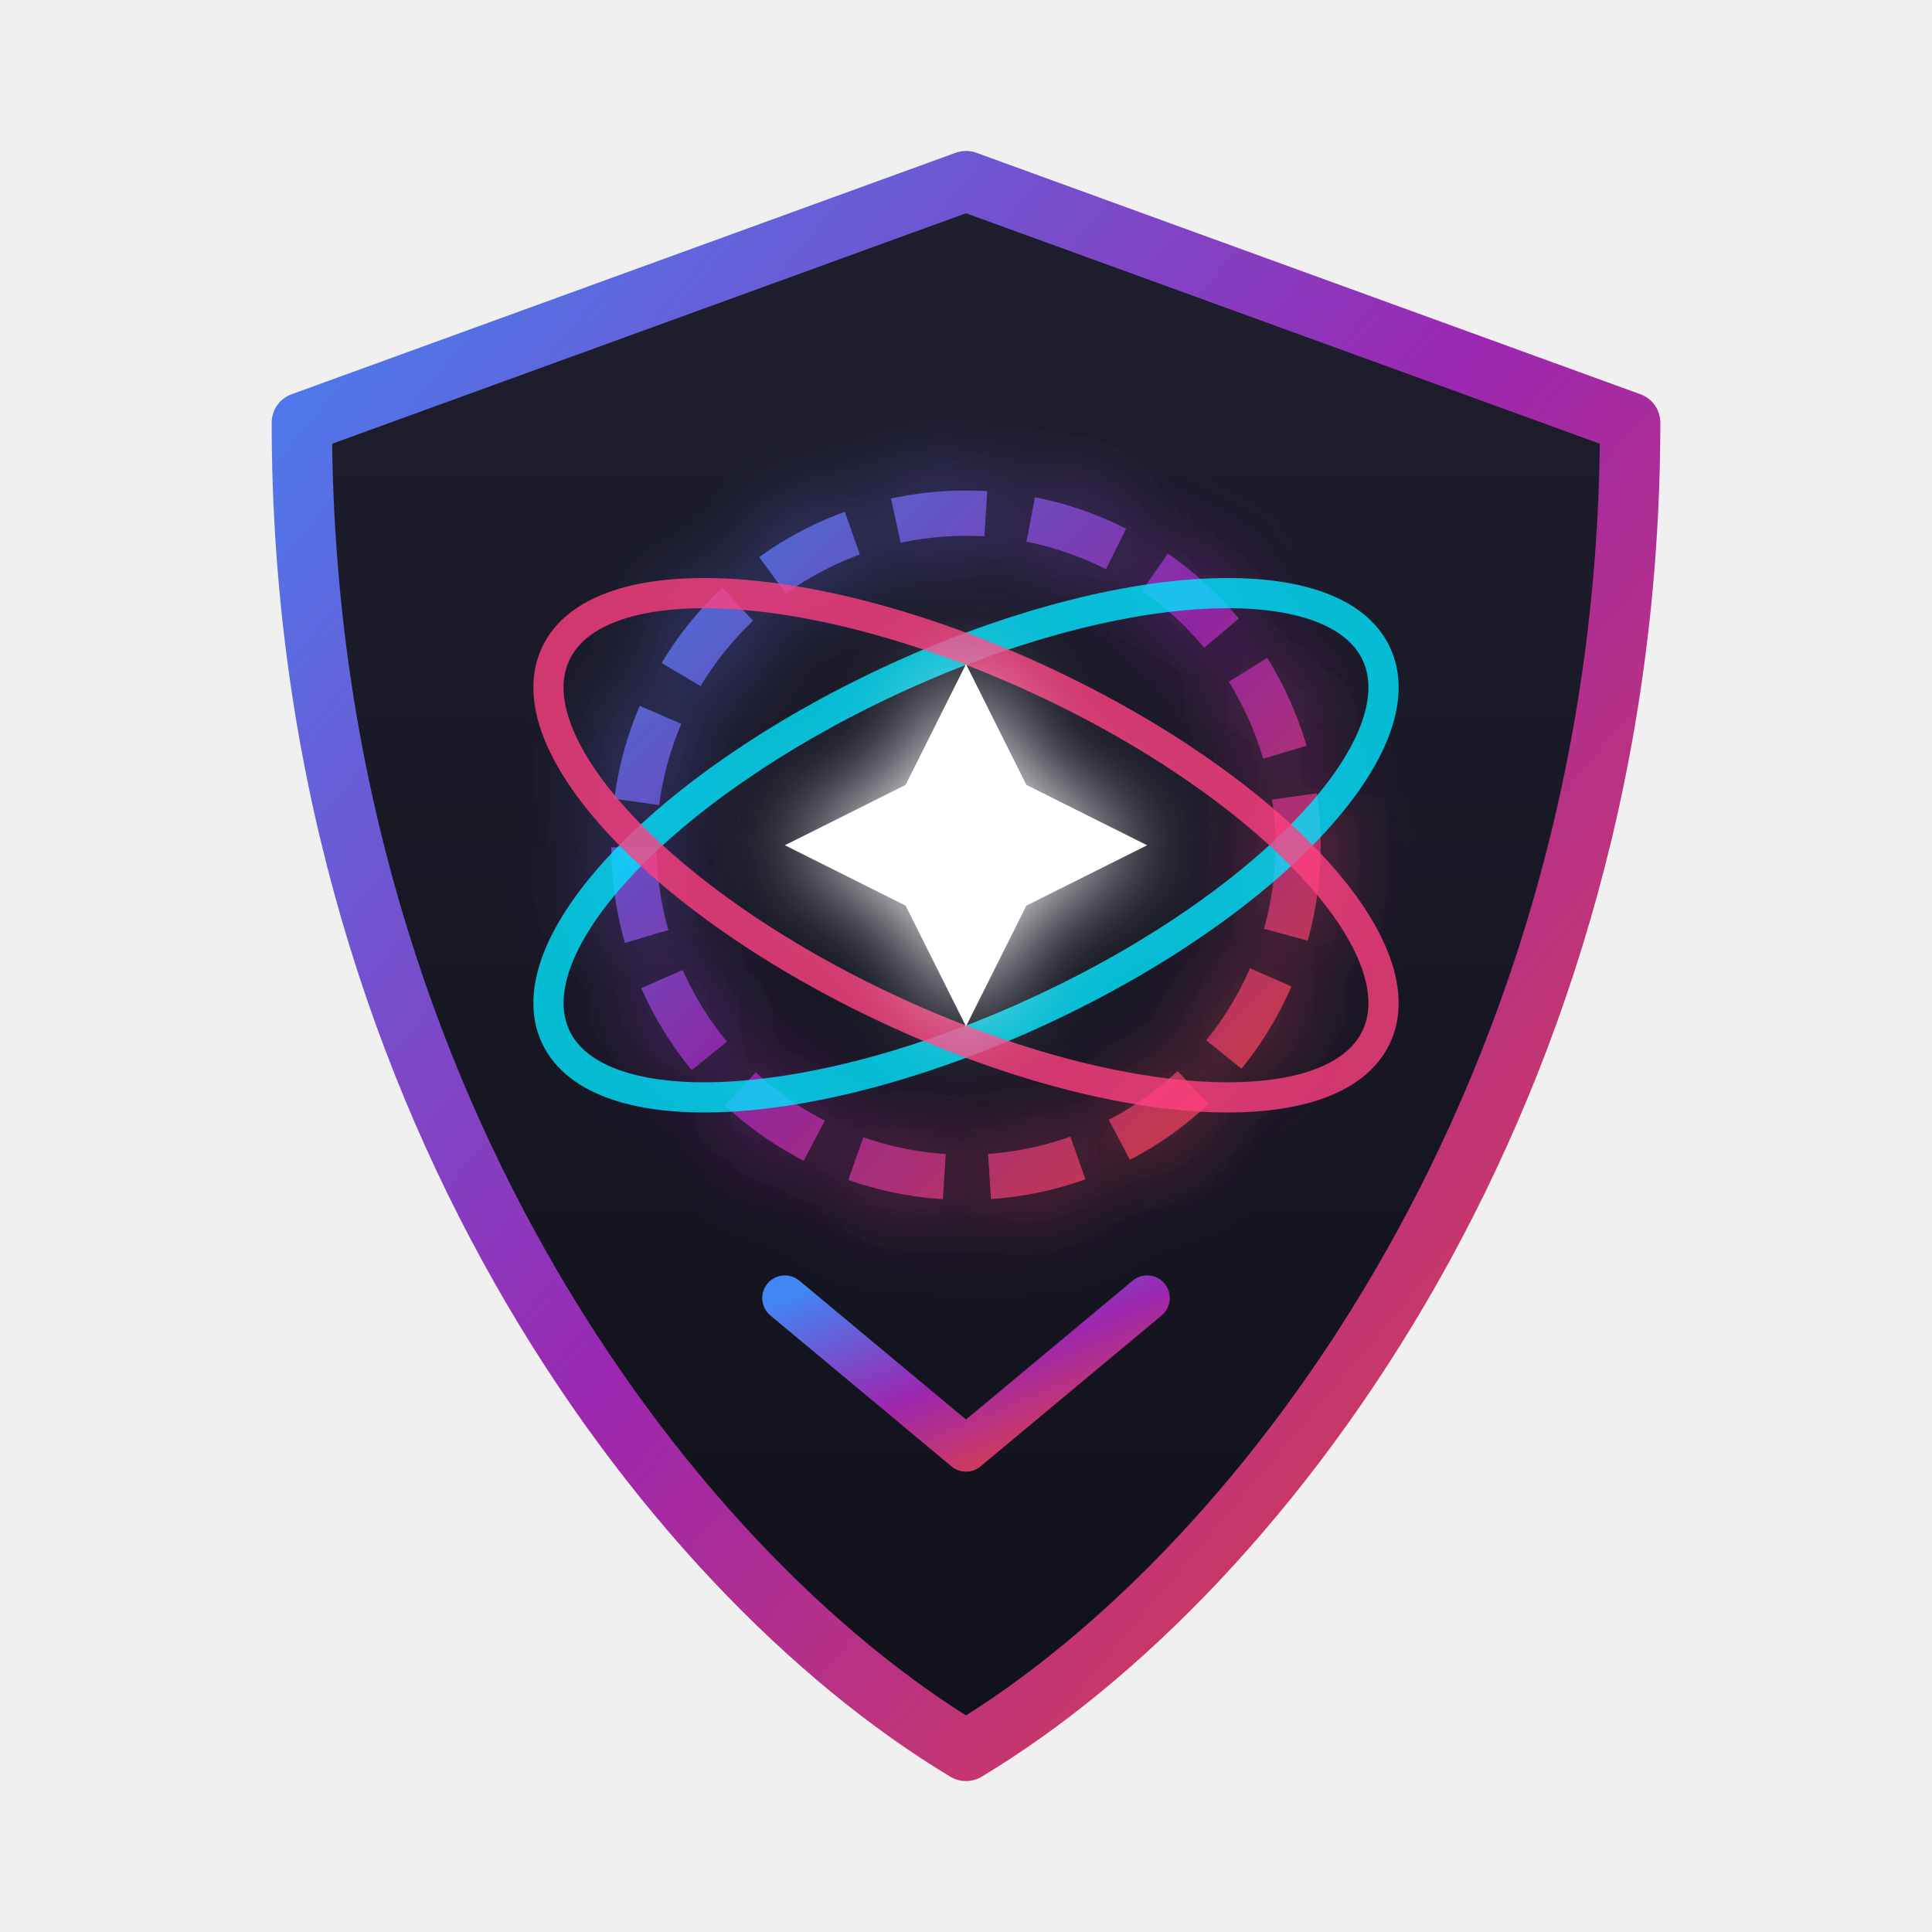
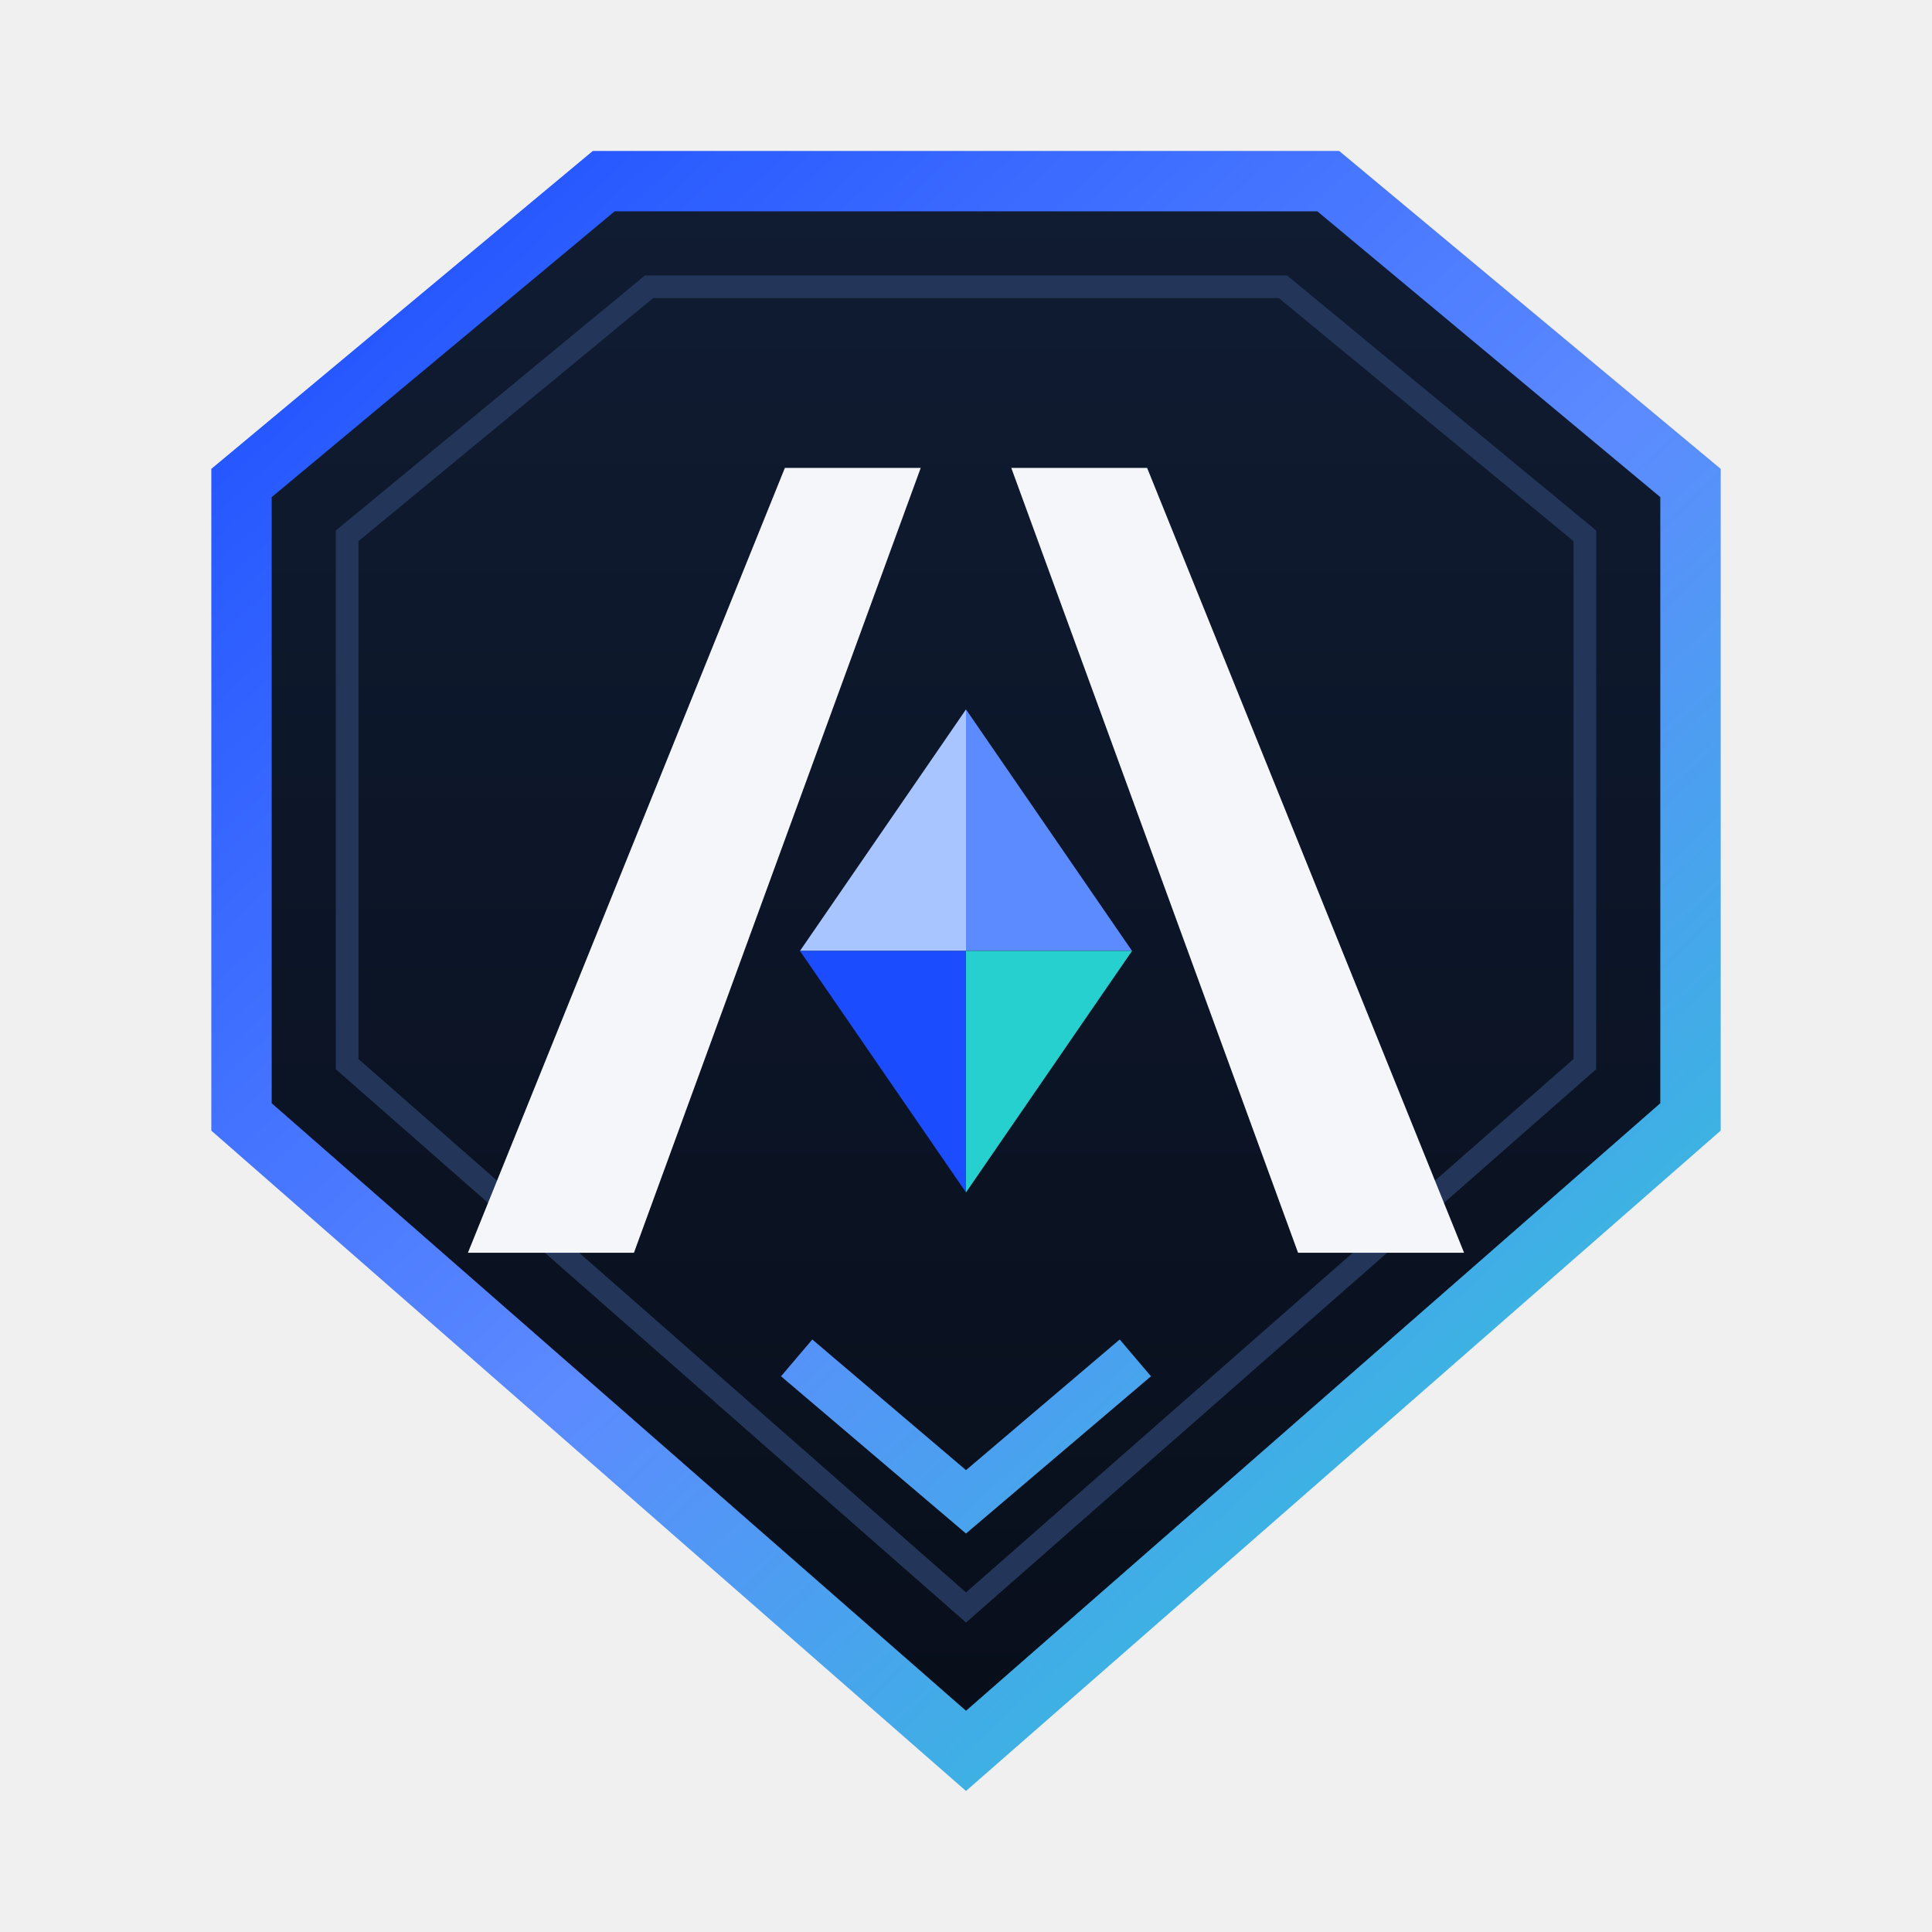
<svg xmlns="http://www.w3.org/2000/svg" viewBox="0 0 128 128" width="128" height="128">
  <defs>
-     <linearGradient id="agyis-grad" x1="0%" y1="0%" x2="100%" y2="100%">
-       <stop offset="0%" stop-color="#4285F4" />
-       <stop offset="50%" stop-color="#9C27B0" />
-       <stop offset="100%" stop-color="#EA4335" />
+     <linearGradient id="agyis-edge" x1="16" y1="12" x2="112" y2="116" gradientUnits="userSpaceOnUse">
+       <stop offset="0%" stop-color="#1B4DFF" />
+       <stop offset="52%" stop-color="#5C8AFF" />
+       <stop offset="100%" stop-color="#26D0CE" />
    </linearGradient>
-     <linearGradient id="shield-grad" x1="0%" y1="0%" x2="0%" y2="100%">
-       <stop offset="0%" stop-color="#1E1E2E" />
-       <stop offset="100%" stop-color="#11111B" />
+     <linearGradient id="agyis-body" x1="64" y1="12" x2="64" y2="116" gradientUnits="userSpaceOnUse">
+       <stop offset="0%" stop-color="#101C33" />
+       <stop offset="100%" stop-color="#080E1A" />
    </linearGradient>
-     <filter id="glow" x="-20%" y="-20%" width="140%" height="140%">
-       <feGaussianBlur stdDeviation="3" result="blur" />
-       <feComposite in="SourceGraphic" in2="blur" operator="over" />
-     </filter>
  </defs>
-   <path d="M64 12 L108 28 C108 72 84 104 64 116 C44 104 20 72 20 28 Z" fill="url(#shield-grad)" stroke="url(#agyis-grad)" stroke-width="4" stroke-linejoin="round" />
-   <circle cx="64" cy="56" r="22" fill="none" stroke="url(#agyis-grad)" stroke-width="3" stroke-dasharray="6 3" opacity="0.9" filter="url(#glow)" />
-   <ellipse cx="64" cy="56" rx="30" ry="12" fill="none" stroke="#00E5FF" stroke-width="2" transform="rotate(-25 64 56)" opacity="0.8" />
-   <ellipse cx="64" cy="56" rx="30" ry="12" fill="none" stroke="#FF4081" stroke-width="2" transform="rotate(25 64 56)" opacity="0.8" />
-   <polygon points="64,44 68,52 76,56 68,60 64,68 60,60 52,56 60,52" fill="#FFFFFF" filter="url(#glow)" />
-   <path d="M52 86 L64 96 L76 86" fill="none" stroke="url(#agyis-grad)" stroke-width="3" stroke-linecap="round" stroke-linejoin="round" />
+   <path d="M40 12 L88 12 L112 32 L112 74 L64 116 L16 74 L16 32 Z" fill="url(#agyis-body)" stroke="url(#agyis-edge)" stroke-width="4" stroke-linejoin="miter" />
+   <path d="M43 19 L85 19 L105 35.5 L105 70.5 L64 106.5 L23 70.5 L23 35.5 Z" fill="none" stroke="#233659" stroke-width="1.5" />
+   <polygon points="31,83 52,31 61,31 42,83" fill="#F4F6FA" />
+   <polygon points="97,83 76,31 67,31 86,83" fill="#F4F6FA" />
+   <polygon points="64,47 64,63 53,63" fill="#A8C5FF" />
+   <polygon points="64,47 75,63 64,63" fill="#5C8AFF" />
+   <polygon points="53,63 64,63 64,79" fill="#1B4DFF" />
+   <polygon points="64,63 75,63 64,79" fill="#26D0CE" />
+   <path d="M54 91 L64 99.5 L74 91" fill="none" stroke="url(#agyis-edge)" stroke-width="3.2" stroke-linecap="square" stroke-linejoin="miter" />
</svg>
